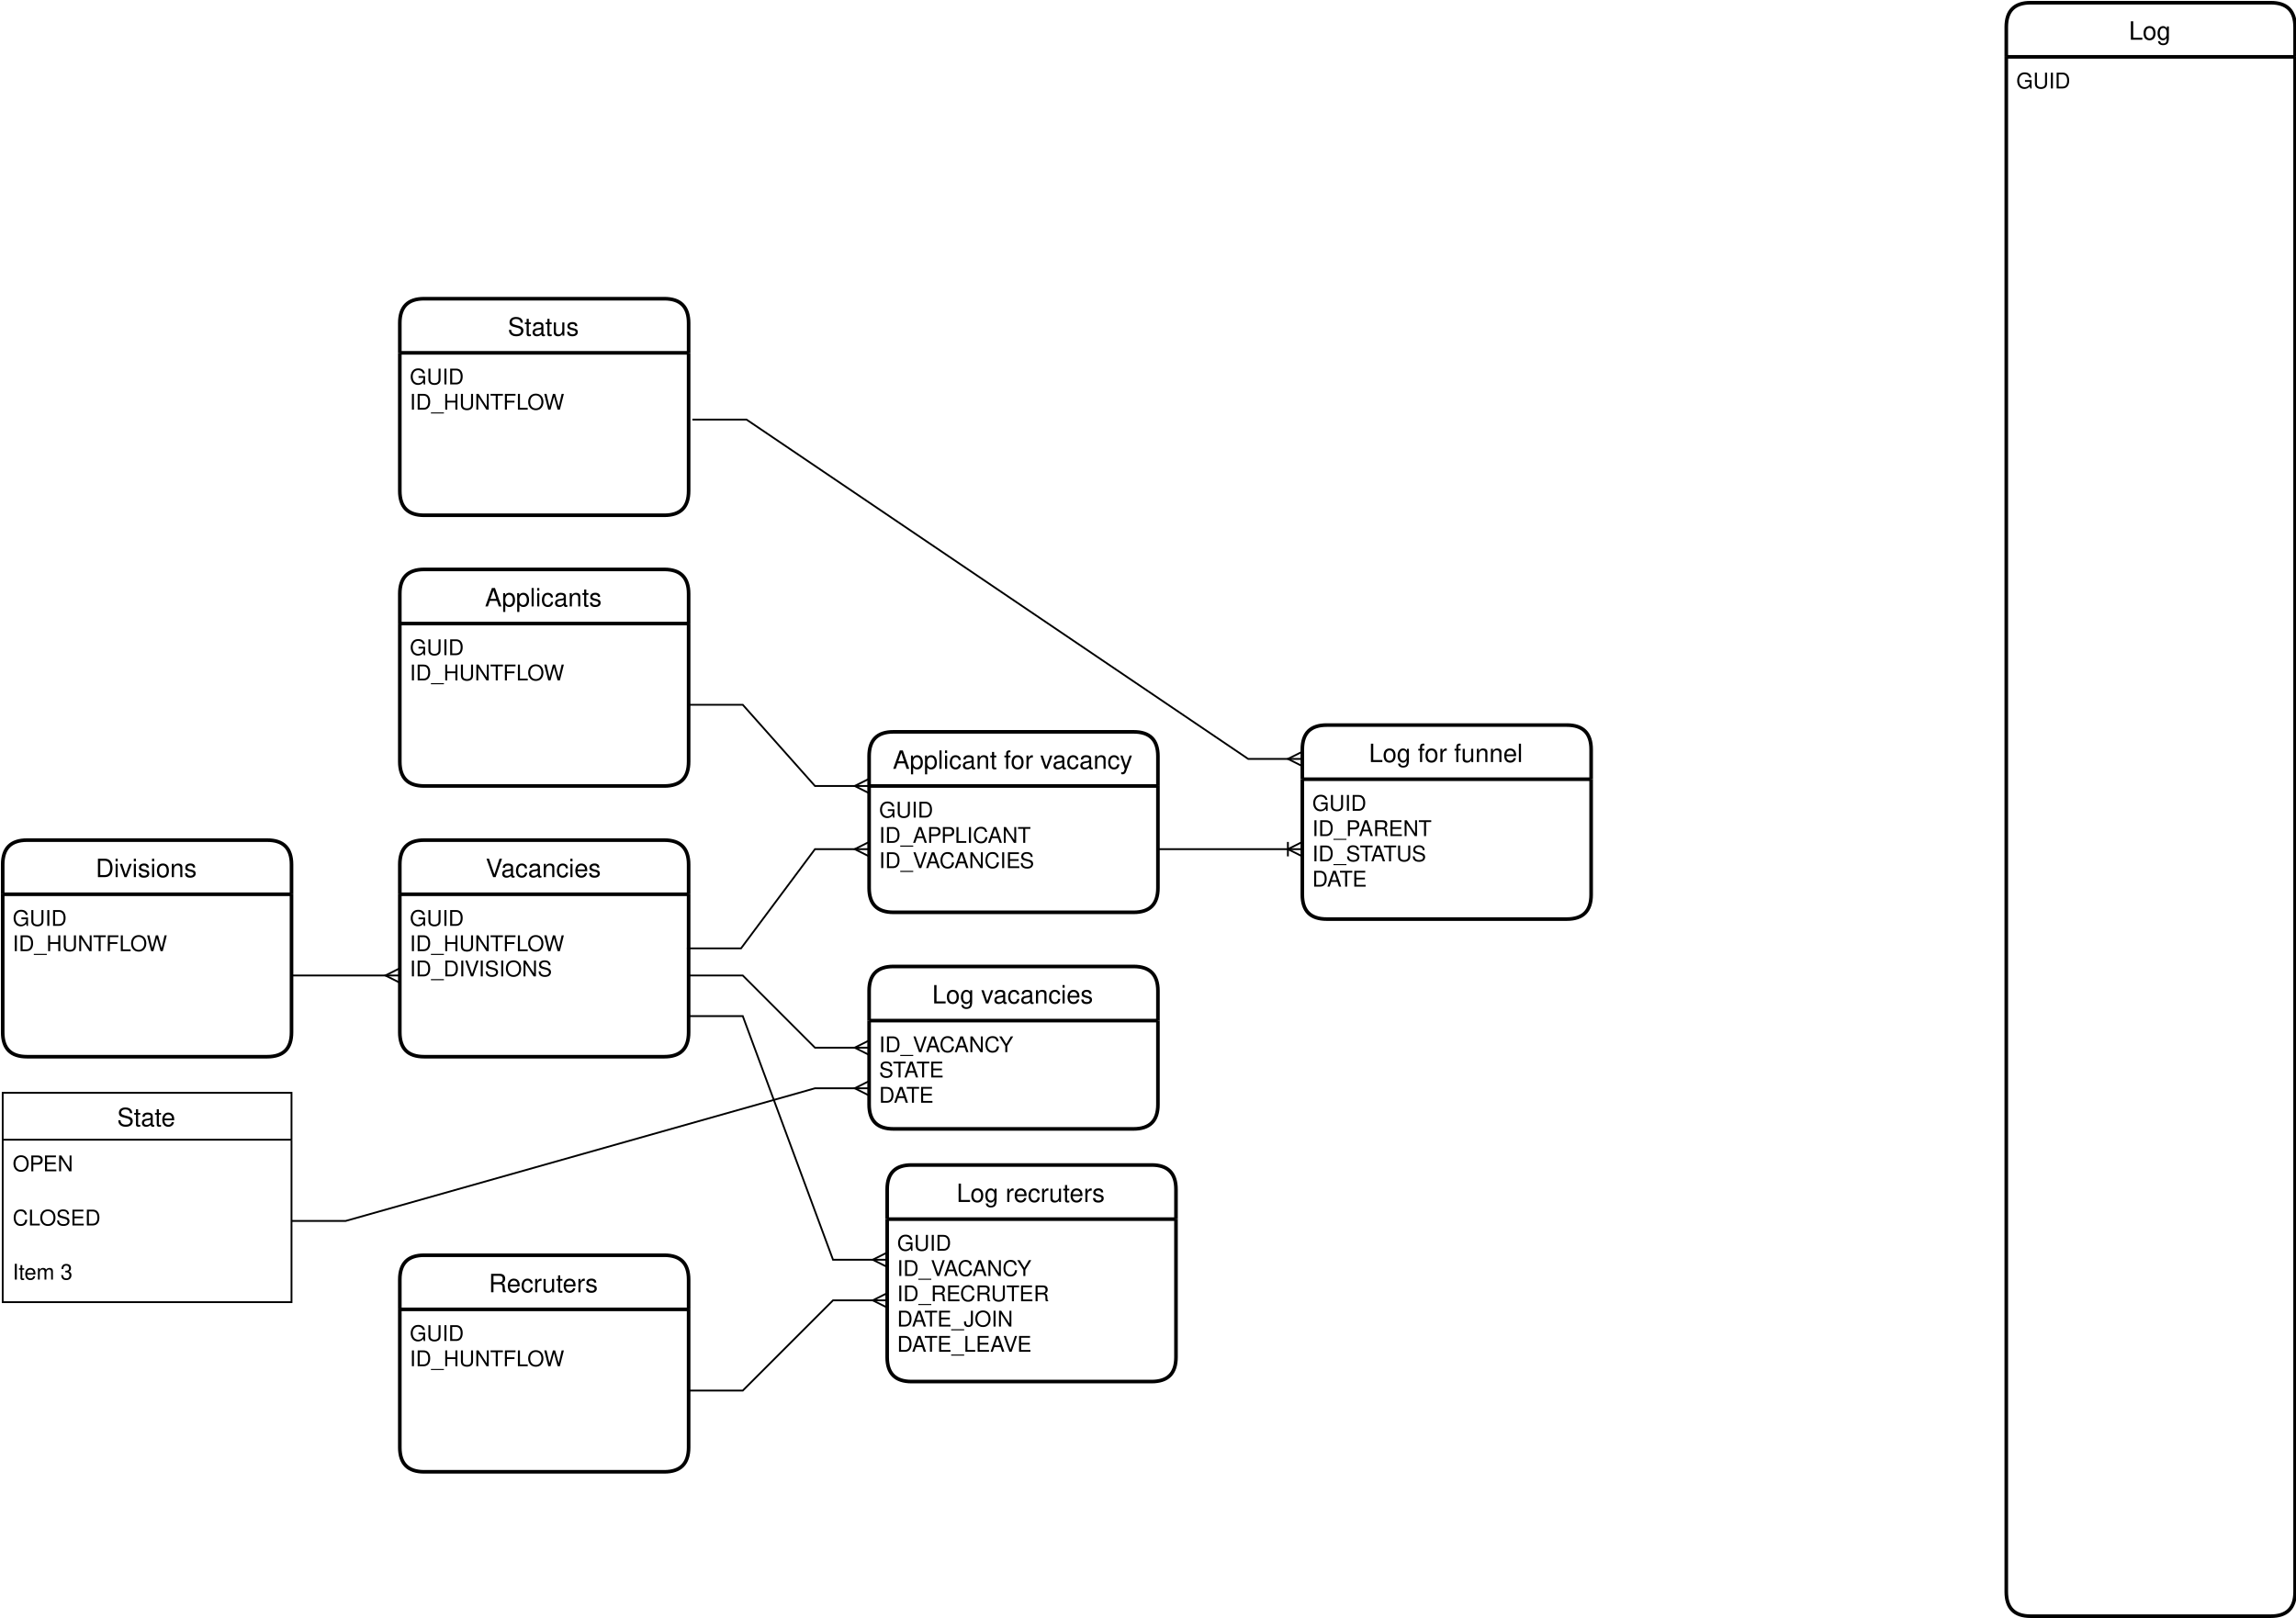
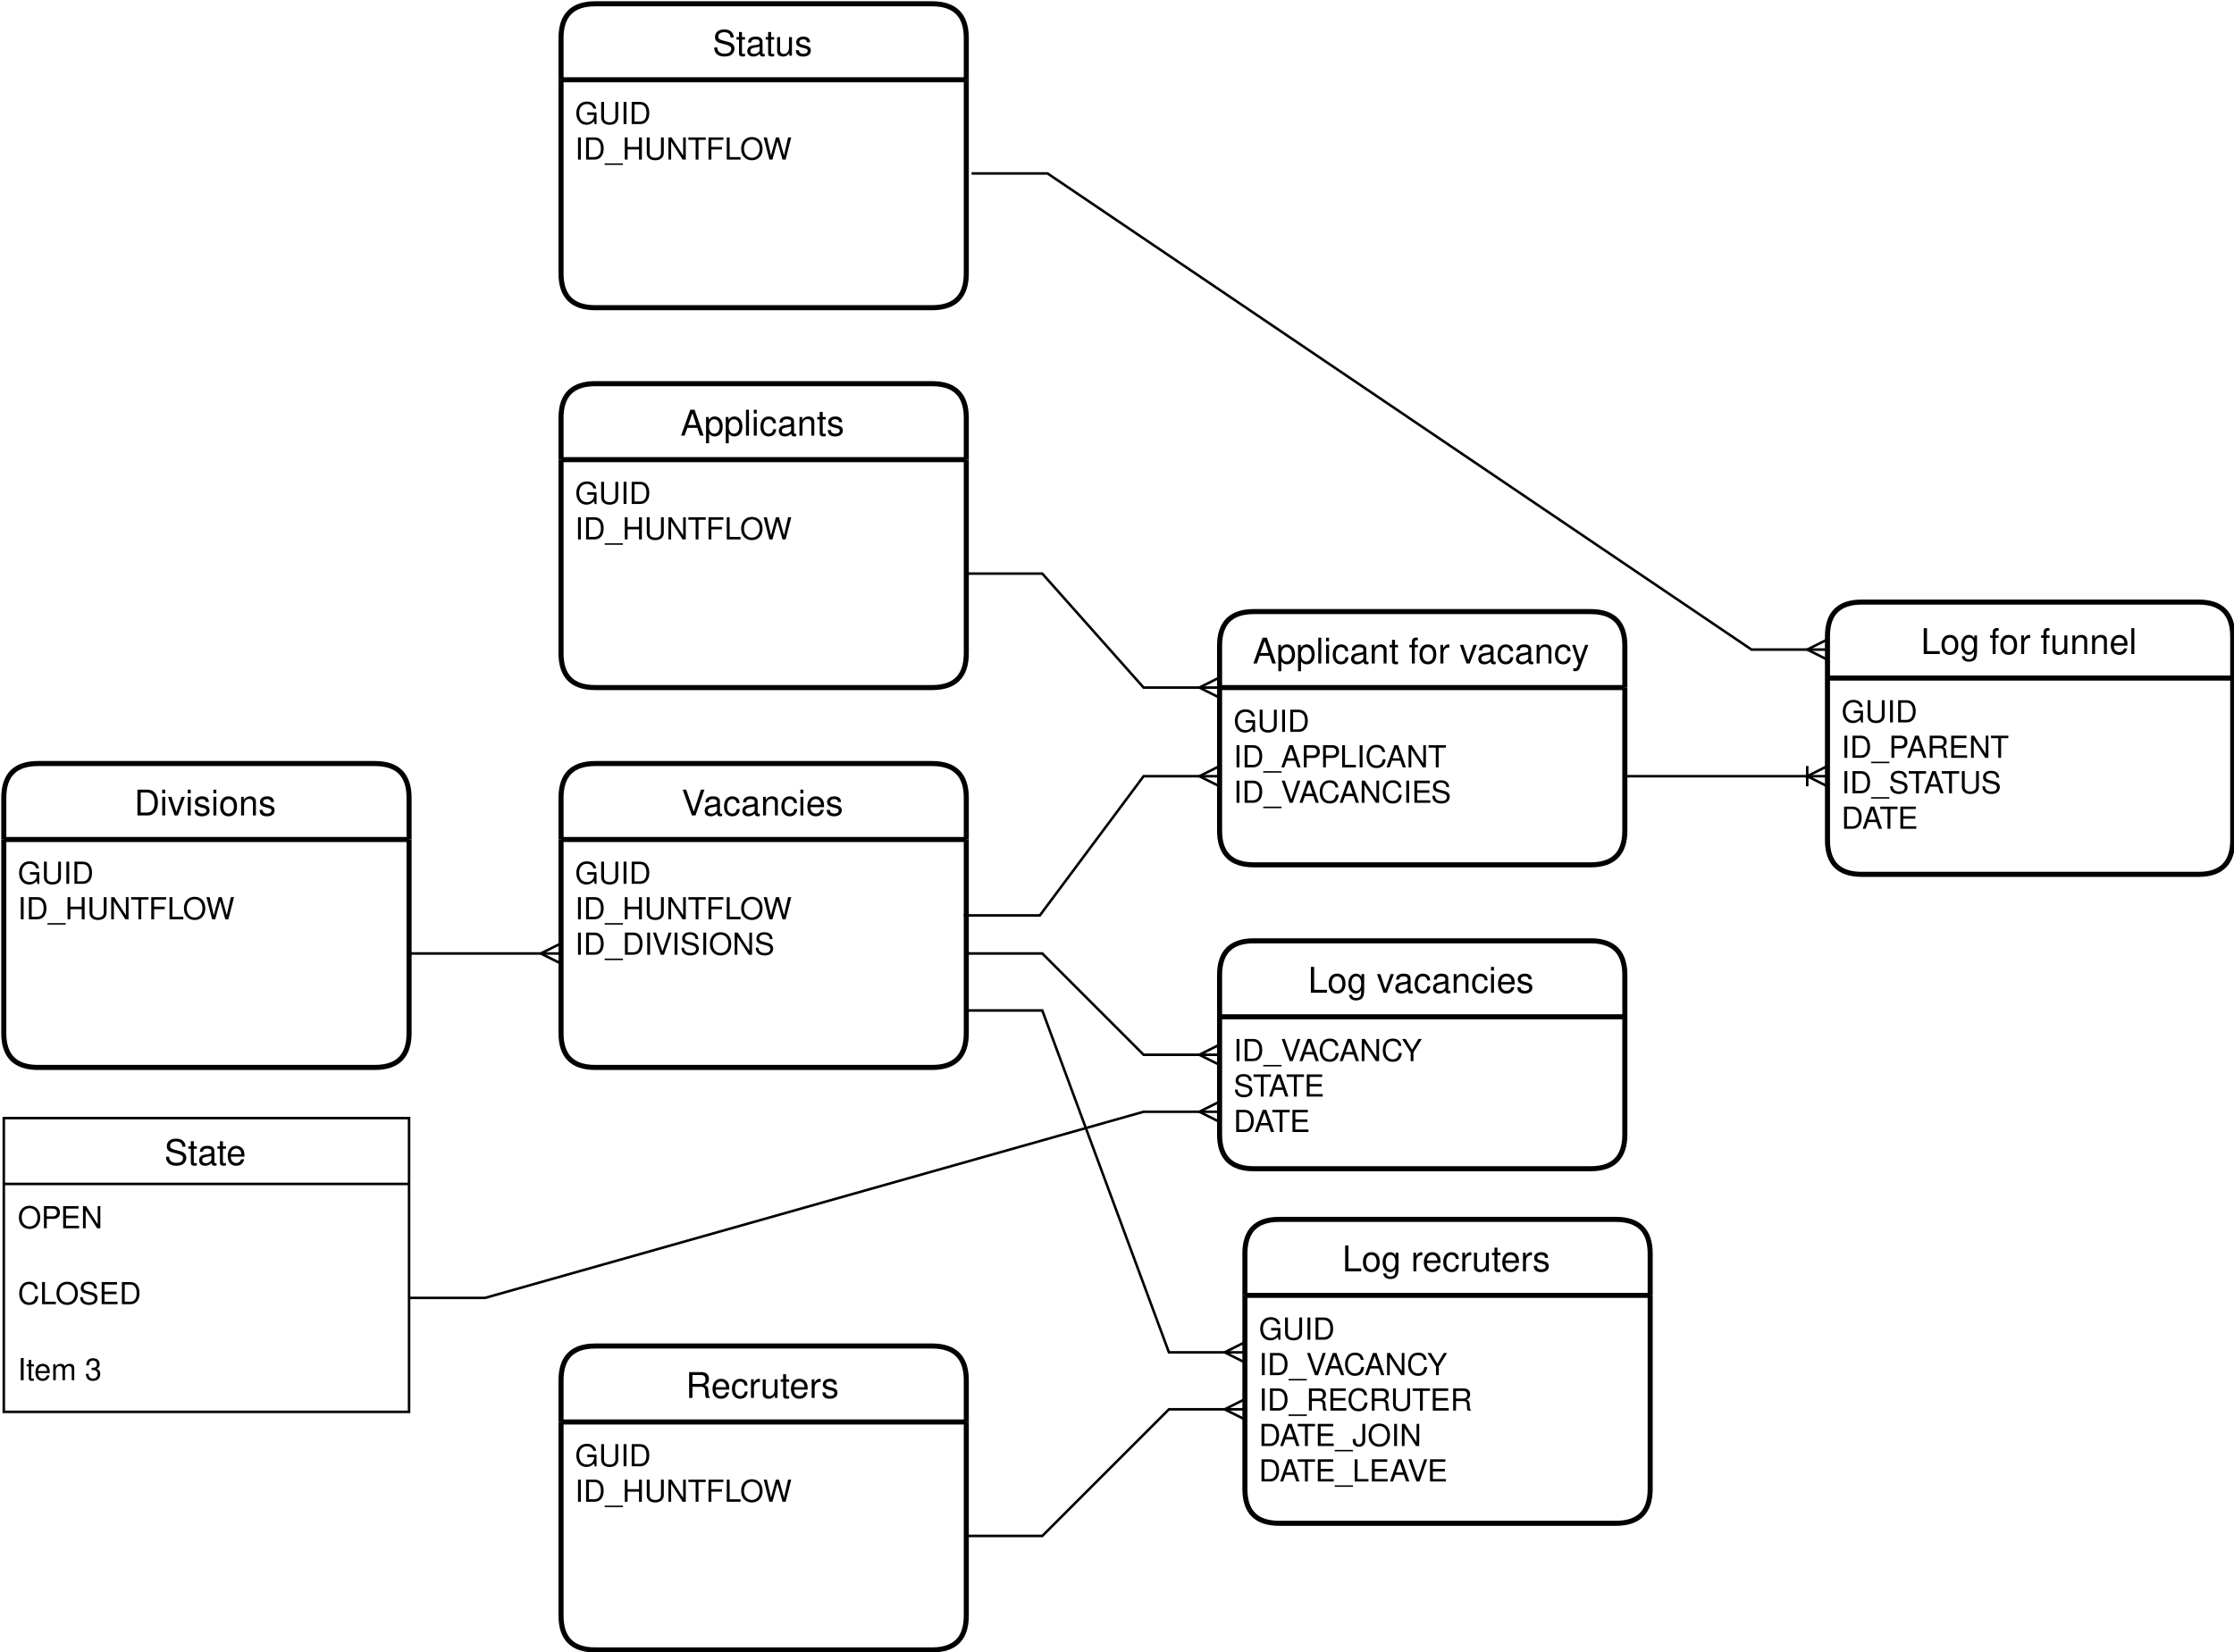
- <svg xmlns="http://www.w3.org/2000/svg" version="1.1" width="1272px" height="896px" viewBox="-0.5 -0.5 1272 896" content="&lt;mxfile host=&quot;app.diagrams.net&quot; modified=&quot;2022-01-03T16:06:28.562Z&quot; agent=&quot;5.0 (Windows NT 10.0; Win64; x64) AppleWebKit/537.36 (KHTML, like Gecko) Chrome/96.0.466.110 Safari/537.36&quot; etag=&quot;02q2nawYdUM18pkpJijd&quot; version=&quot;16.1.2&quot; type=&quot;github&quot;&gt;&lt;diagram id=&quot;R2lEEEUBdFMjLlhIrx00&quot; name=&quot;Page-1&quot;&gt;7Vxtc+IqFP41fqyTd/Wj1XTXe23rqO12P+1wE1Rmk+BFrLq/fsEQNaA21UTt6IwzygkQcp7nAc4hbclshPNvBIxHj9iHQcnQ/HnJbJYMw6jpBvvilkVs0TXHji1DgnxhWxt66A9MKgrrFPlwkqpIMQ4oGqeNHo4i6NGUDRCCZ+lqAxyk7zoGQ6gYeh4IVOsP5NNRbK3a2tr+HaLhKLmzrokrIUgqC8NkBHw8S5ngnD7giIohdiAJQQQjyq48AvIbkpLtjijlT1ovGQ/sM+C1y0OMhwEEYzQpezhkZm/CqjwMQIgC7ueNju5FR+x2plsyGwRjGv8K5w0YcLASGOIxPey4uvID4f1maEBCShpvs5oBQcsbTR3//3/NO9HLOwimwr/18ThAHuBOiL1EF4nrJzMUBuw5Sua9N0KB3wYLPOX3nlDg/U5K9yNM0B/mFxCwSzozsMuECiaZWqpGj7dkZm4leBr50BeNuGdFG91KymIs2rJTgn+vKGDw9nDC6ncSh2grUxtMaDKUBHN+1QeT0fJ+vAACNIzYb4+1ZviY98IzkFA43+lyfQUkUxzEIaRkwaqIBndWVRBLqM1KiDZbU1d3hG20SdukIhBcHK46X0PMfgiUP4G4oSD+7aXFvpySYercEa3mr+8vT/2H9vOPDatChsRfARzQFRwNHGDmu2aElywZoCCQTJMx8FA0bC9bNS0JaA4j9zgjYFAXN6B4nCAJ/lvBTzAFdKPMQEkwzgTcbjWoaArwzIzY1YqCzlSgewVMqR6CN63mr1W7cnatWodplVmbrddWr/X81LsK3ZqXrVtbgbELPTJl1L3pNn/dVrWz69b5lG6vQKD2ZQu0ouDVRO9ognB0E+jxAq1oF7ewVm8C3aKAyxWoocapTDR0epNn/uuncX55Gp8LUq9An7tAvBiBqrEpFyjcp09ZLQfrldFip17TetMl0yOYb1PhcjQ4CMB4gmIgecMQkCGK7jGlONwlSHlGKGL9rOhZBao7RcGtRqbPHfdJQZs99XESFJaueChuwsybg2A5QY6Q78Nom+YwEllc+559mG8aWtku2WxMDVbW12X24dUJbbDNHiUALUGBjAczyLmgTAJHaHh/mGo42VA1C9OwGqc22s89t3mD9QhY7bPDqkajLQpDZjFvwB4BbPXswKphaxsPbzviYxdcS0+vt7qWEelqzSoK6g8D1uvYBecTpladonBKRrDtPLXED7vJ8iI/tFnchHr0znh1bp+stZl3xlpRk7KpZirU0LXe6bRbjfpTP21+rTNbo+X2Urq+LonHCjpa4pXC8FVTE8tFV2h7MI0i/sbNTdrHSVsWtuaUk/DkY21XynZR6KtpDlXdnXrXlaXd69f7L5u6btb77nUI2shH0AWCqiYzYkmT2yltfku1tKmu2FmX6sKyzKaa71DFHK/JP9PGrtvovvTdrqTnX/88t55kW9utv16J0q1clF7c61NqvKzgAv0hTLTFnhbRRRcGgCIcuesritNHNEwUDiO/zt9yZUW3y0Dr40cQLVKa5g6Hc0Tfkibs909uZzNcXGrON6o1F6IQD5aPcL8I2QPhKfFghl0qm46GcC+mO3IgmyBq+zbYZOm+9/SQt0Er7tHhmaDNeUOaNhyJHfGjilZrgigdSYdcjtxP7AmlnyXRVs99BPfUAL5g7oX7aKeVazUrRT2TIb2PfLzQgQQxR/A1IbZFzClvm4UNGvPiuqtlqQAiW1l5vGN5OhmPTfkQxzqQyEwREpXlnoqmcu0yqLydfKejnvFVqGc4acJYh86hd7rUk3niWTRh+rmplyzeZU03U7OopeufnkXzpOSOWOt0VJOWWbN6INXk+N+wT0s0NYsXh4TvtxfuC8verhays0UIlprc2xoC8myOe43JHCuf15DkZSM/ANWQ/oL2JjyFeXE7Y+vca4Zpp6eBqnw2k31nLPVUkXsqetVQ37Q46/YktTWp7E8ufCXKmjv+nOB0lJVWrqp+MGXl/IbcU9GUPXlO7BOUPYyxJySs81UIK+/La/L5aPYQUP5rK7mnogl7WYm0L0bYatZNwZn56jgfsCwzX22pp8qp+Xoh2bIc+Vo5IWGTuP9jxp47y2bree0J5PcP89sTsOL6/43E1df/JcZ0/wI=&lt;/diagram&gt;&lt;/mxfile&gt;" resource="https://app.diagrams.net/#HRikanda%2Ffor_admitad%2Fmain%2Fer.drawio.svg">
+ <svg xmlns="http://www.w3.org/2000/svg" version="1.1" width="882px" height="652px" viewBox="-0.5 -0.5 882 652" content="&lt;mxfile host=&quot;app.diagrams.net&quot; modified=&quot;2022-01-03T16:07:35.887Z&quot; agent=&quot;5.0 (Windows NT 10.0; Win64; x64) AppleWebKit/537.36 (KHTML, like Gecko) Chrome/96.0.466.110 Safari/537.36&quot; etag=&quot;Tt2NrXZGyxeVOPA6HjJW&quot; version=&quot;16.1.2&quot; type=&quot;github&quot;&gt;&lt;diagram id=&quot;R2lEEEUBdFMjLlhIrx00&quot; name=&quot;Page-1&quot;&gt;7Vxdc9o4FP01PJbxN+SRgNOySxIGSNo+dbS2AE1tixUigf31e4VlwBJQAhjIwAwzoGvpWr7nHElXclKy6/H0K0Oj4SMNcVSyjHBashsly7LuTAu+hGWWWkzDc1PLgJFQ2paGLvkPZxWldUJCPM5V5JRGnIzyxoAmCQ54zoYYo+/5an0a5e86QgOsGboBinTrdxLyYWqtusbS/g2TwTC7s2nIKzHKKkvDeIhC+p4z4Sl/oAmXXWxjFqMEJxyuPCL2G7OS6w85F09aK1kP8OmL2uUBpYMIoxEZlwMagzkYQ5WHPopJJOK84uheOoLb2X7JrjNKeforntZxJMDKYEj79LDh6iIOTPjdoQGLOav/eL+zMGoGw4kX/vu3/UV6eUPRRMa3NhpFJEAiCGmU+CwL/fidxBE8R8m+D4YkCltoRifi3mOOgt9Z6X5IGfkP4oIiuGSCAS4zLplkG7kaXdESzMLK6CQJcSgbicjKNqaTlWVfjLlTRn8vKGCJ9ngM9dtZQIyFqYXGPOtKhrm4GqLxcH4/UUARGSTwO4DWgI99LyODGcfTjSE3F0CC4jCNMWczqCIbfHGqklhSbU5GtPcldU1P2oartM0qIsnFwcL5EmL4IVH+AOKWhvjXlyZ8eSXLNkUgmo1f316eeg+t5+8rVo0MWbwi3OcLOOo0ohC7RkLnLOmTKFJM4xEKSDJozVs1HAVoAaOIOBAwqskbcDrKkET/LOBnlCO+UgZQMox3Am6zGnQ0JXj2jtjdFQWdrUH3ikCpAcE3rR5fq27l7Fp19tMqWBvN12a3+fzUvQrd2petW1eDsYMDNgHq3nR7fN1WjbPr1vuQbq9AoO5lC7Si4dUgb2RMaHIT6OECrRgXN7FWbwJdo4DLFail56kgGj65yfP486d1fnlaH0tSr0Cfm0C8GIHquakQKN6mT1Ute+sVaLFRr3m9mYrpEU3XqXDeGxpFaDQmKZCiYYzYgCT3lHMabxKkOiIUMX9WzF0FanpFwa1nps9t/0lDG576MAlKS0c+lDBRiGY/mg+QQxKGOFmnOUrkLq57Dx+ITd0ouyUX+lSHsrksw0dUZ7wOiz3OEJmDgoEH71hwQRsEDtDw9jTV8nZD1S5Mw3qeWm89d/3GDdYDYHXPDquejTY5jsFi34A9ANjquYHNHK87vCmJkzU2vyh2iGe3dfLB0/DikDAT9s7TsFEYA/S0SF8n19rtVrNee+rlza81sNWbfjd3yHNd5z2pgg5eVVcKw1fPg1p0sNB2f5Ik4nj/Ju3DpK0K2/DK2Vroz9qulN2i0NdzKl3d7VrHV6Xd7dV6L6u6btR6/nUI2jqOoAsEVc+cUkmz25HQ8aZqU8mY3bNvadl6cqWLOZ2Tf+aNHb/eeen5HUXPv/56bj6ptpZfe70SpTtHUXpx72roZ0oaLjgc4Exb8LSEzzo4QpzQxF9e0YI+5HGmcJyENfFKHRT9DoDWo48omeU0LQKOp4T/yJrA75/CDiNcWmpMV6o1ZrKQdlb0cLsI4YHohAV4h1UqDEcDvBXTDQnXKojGtgU2m4fvLd/lddDKe7RF2rk6bijDhqewI31U2WpJEM2RsqPuqX7SSGh+5kRbPPcB3NOPtwrmXryNdkb57s7JUc8GpLeRTxTamBEIhJgTUlsCQfmxWlihsSguXc1LBRDZ2ZXHG6ank/HYVneMnT2JDIpQqKx6KprKd5dB5fXkOx31rM9CPcvLE8bZdwz9Yiqe7BOPohnTz029bPIuG6adG0Ud0/zwKHpMSm7ItU5HNWWatat7Uk3N/y33tETTd/HSlPDt9nZvYbu3i4nsbBmCo2/urU0BxW6Of42bOc5x3nlQp43jAain9Be0NhFbmBe3MnbOPWfYbn4YqKpnM7uvjBVPFdVT0bOGfqx71uVJbmlS2b658Jkoa294d/l0lFVmrqq5N2XV/Q3VU9GUPfme2Acoux9jT0hY77MQVl2X36nno7ungOqfdqieiibsZW2kfTLCVnddFJyZr573B5btzFdX8VQ5NV8vZLfsiHytnJCwWd7/Z8aee5fNNY+1JnDUo9KjrQmguPznBmn15b+ksP3/AQ==&lt;/diagram&gt;&lt;/mxfile&gt;" resource="https://app.diagrams.net/#HRikanda%2Ffor_admitad%2Fmain%2Fer.drawio.svg">
  <defs>
-     <clipPath id="mx-clip-5-636-152-30-0">
-       <rect x="5" y="636" width="152" height="30" />
+     <clipPath id="mx-clip-5-472-152-30-0">
+       <rect x="5" y="472" width="152" height="30" />
    </clipPath>
-     <clipPath id="mx-clip-5-666-152-30-0">
-       <rect x="5" y="666" width="152" height="30" />
+     <clipPath id="mx-clip-5-502-152-30-0">
+       <rect x="5" y="502" width="152" height="30" />
    </clipPath>
-     <clipPath id="mx-clip-5-696-152-30-0">
-       <rect x="5" y="696" width="152" height="30" />
+     <clipPath id="mx-clip-5-532-152-30-0">
+       <rect x="5" y="532" width="152" height="30" />
    </clipPath>
  </defs>
  <g>
-     <path d="M 381 345 L 381 328.5 Q 381 315 367.5 315 L 234.5 315 Q 221 315 221 328.5 L 221 345" fill="rgb(255, 255, 255)" stroke="rgb(0, 0, 0)" stroke-width="2" stroke-miterlimit="10" pointer-events="all" />
-     <path d="M 221 345 L 221 421.5 Q 221 435 234.5 435 L 367.5 435 Q 381 435 381 421.5 L 381 345" fill="none" stroke="rgb(0, 0, 0)" stroke-width="2" stroke-miterlimit="10" pointer-events="none" />
-     <path d="M 221 345 L 381 345" fill="none" stroke="rgb(0, 0, 0)" stroke-width="2" stroke-miterlimit="10" pointer-events="none" />
+     <path d="M 381 181 L 381 164.5 Q 381 151 367.5 151 L 234.5 151 Q 221 151 221 164.5 L 221 181" fill="rgb(255, 255, 255)" stroke="rgb(0, 0, 0)" stroke-width="2" stroke-miterlimit="10" pointer-events="all" />
+     <path d="M 221 181 L 221 257.5 Q 221 271 234.5 271 L 367.5 271 Q 381 271 381 257.5 L 381 181" fill="none" stroke="rgb(0, 0, 0)" stroke-width="2" stroke-miterlimit="10" pointer-events="none" />
+     <path d="M 221 181 L 381 181" fill="none" stroke="rgb(0, 0, 0)" stroke-width="2" stroke-miterlimit="10" pointer-events="none" />
    <g fill="rgb(0, 0, 0)" font-family="Helvetica" pointer-events="none" text-anchor="middle" font-size="14px">
-       <text x="300.5" y="335.5">Applicants</text>
+       <text x="300.5" y="171.5">Applicants</text>
    </g>
    <g fill="rgb(0, 0, 0)" font-family="Helvetica" pointer-events="none" font-size="12px">
-       <text x="226.5" y="362.5">GUID</text>
-       <text x="226.5" y="376.5">ID_HUNTFLOW</text>
+       <text x="226.5" y="198.5">GUID</text>
+       <text x="226.5" y="212.5">ID_HUNTFLOW</text>
    </g>
-     <path d="M 381 495 L 381 478.5 Q 381 465 367.5 465 L 234.5 465 Q 221 465 221 478.5 L 221 495" fill="rgb(255, 255, 255)" stroke="rgb(0, 0, 0)" stroke-width="2" stroke-miterlimit="10" pointer-events="none" />
-     <path d="M 221 495 L 221 571.5 Q 221 585 234.5 585 L 367.5 585 Q 381 585 381 571.5 L 381 495" fill="none" stroke="rgb(0, 0, 0)" stroke-width="2" stroke-miterlimit="10" pointer-events="none" />
-     <path d="M 221 495 L 381 495" fill="none" stroke="rgb(0, 0, 0)" stroke-width="2" stroke-miterlimit="10" pointer-events="none" />
+     <path d="M 381 331 L 381 314.5 Q 381 301 367.5 301 L 234.5 301 Q 221 301 221 314.5 L 221 331" fill="rgb(255, 255, 255)" stroke="rgb(0, 0, 0)" stroke-width="2" stroke-miterlimit="10" pointer-events="none" />
+     <path d="M 221 331 L 221 407.5 Q 221 421 234.5 421 L 367.5 421 Q 381 421 381 407.5 L 381 331" fill="none" stroke="rgb(0, 0, 0)" stroke-width="2" stroke-miterlimit="10" pointer-events="none" />
+     <path d="M 221 331 L 381 331" fill="none" stroke="rgb(0, 0, 0)" stroke-width="2" stroke-miterlimit="10" pointer-events="none" />
    <g fill="rgb(0, 0, 0)" font-family="Helvetica" pointer-events="none" text-anchor="middle" font-size="14px">
-       <text x="300.5" y="485.5">Vacancies</text>
+       <text x="300.5" y="321.5">Vacancies</text>
    </g>
    <g fill="rgb(0, 0, 0)" font-family="Helvetica" pointer-events="none" font-size="12px">
-       <text x="226.5" y="512.5">GUID</text>
-       <text x="226.5" y="526.5">ID_HUNTFLOW</text>
-       <text x="226.5" y="540.5">ID_DIVISIONS</text>
+       <text x="226.5" y="348.5">GUID</text>
+       <text x="226.5" y="362.5">ID_HUNTFLOW</text>
+       <text x="226.5" y="376.5">ID_DIVISIONS</text>
    </g>
-     <path d="M 381 725 L 381 708.5 Q 381 695 367.5 695 L 234.5 695 Q 221 695 221 708.5 L 221 725" fill="rgb(255, 255, 255)" stroke="rgb(0, 0, 0)" stroke-width="2" stroke-miterlimit="10" pointer-events="none" />
-     <path d="M 221 725 L 221 801.5 Q 221 815 234.5 815 L 367.5 815 Q 381 815 381 801.5 L 381 725" fill="none" stroke="rgb(0, 0, 0)" stroke-width="2" stroke-miterlimit="10" pointer-events="none" />
-     <path d="M 221 725 L 381 725" fill="none" stroke="rgb(0, 0, 0)" stroke-width="2" stroke-miterlimit="10" pointer-events="none" />
+     <path d="M 381 561 L 381 544.5 Q 381 531 367.5 531 L 234.5 531 Q 221 531 221 544.5 L 221 561" fill="rgb(255, 255, 255)" stroke="rgb(0, 0, 0)" stroke-width="2" stroke-miterlimit="10" pointer-events="none" />
+     <path d="M 221 561 L 221 637.5 Q 221 651 234.5 651 L 367.5 651 Q 381 651 381 637.5 L 381 561" fill="none" stroke="rgb(0, 0, 0)" stroke-width="2" stroke-miterlimit="10" pointer-events="none" />
+     <path d="M 221 561 L 381 561" fill="none" stroke="rgb(0, 0, 0)" stroke-width="2" stroke-miterlimit="10" pointer-events="none" />
    <g fill="rgb(0, 0, 0)" font-family="Helvetica" pointer-events="none" text-anchor="middle" font-size="14px">
-       <text x="300.5" y="715.5">Recruters</text>
+       <text x="300.5" y="551.5">Recruters</text>
    </g>
    <g fill="rgb(0, 0, 0)" font-family="Helvetica" pointer-events="none" font-size="12px">
-       <text x="226.5" y="742.5">GUID</text>
-       <text x="226.5" y="756.5">ID_HUNTFLOW</text>
+       <text x="226.5" y="578.5">GUID</text>
+       <text x="226.5" y="592.5">ID_HUNTFLOW</text>
    </g>
-     <path d="M 161 495 L 161 478.5 Q 161 465 147.5 465 L 14.5 465 Q 1 465 1 478.5 L 1 495" fill="rgb(255, 255, 255)" stroke="rgb(0, 0, 0)" stroke-width="2" stroke-miterlimit="10" pointer-events="none" />
-     <path d="M 1 495 L 1 571.5 Q 1 585 14.5 585 L 147.5 585 Q 161 585 161 571.5 L 161 495" fill="none" stroke="rgb(0, 0, 0)" stroke-width="2" stroke-miterlimit="10" pointer-events="none" />
-     <path d="M 1 495 L 161 495" fill="none" stroke="rgb(0, 0, 0)" stroke-width="2" stroke-miterlimit="10" pointer-events="none" />
+     <path d="M 161 331 L 161 314.5 Q 161 301 147.5 301 L 14.5 301 Q 1 301 1 314.5 L 1 331" fill="rgb(255, 255, 255)" stroke="rgb(0, 0, 0)" stroke-width="2" stroke-miterlimit="10" pointer-events="none" />
+     <path d="M 1 331 L 1 407.5 Q 1 421 14.5 421 L 147.5 421 Q 161 421 161 407.5 L 161 331" fill="none" stroke="rgb(0, 0, 0)" stroke-width="2" stroke-miterlimit="10" pointer-events="none" />
+     <path d="M 1 331 L 161 331" fill="none" stroke="rgb(0, 0, 0)" stroke-width="2" stroke-miterlimit="10" pointer-events="none" />
    <g fill="rgb(0, 0, 0)" font-family="Helvetica" pointer-events="none" text-anchor="middle" font-size="14px">
-       <text x="80.5" y="485.5">Divisions</text>
+       <text x="80.5" y="321.5">Divisions</text>
    </g>
    <g fill="rgb(0, 0, 0)" font-family="Helvetica" pointer-events="none" font-size="12px">
-       <text x="6.5" y="512.5">GUID</text>
-       <text x="6.5" y="526.5">ID_HUNTFLOW</text>
+       <text x="6.5" y="348.5">GUID</text>
+       <text x="6.5" y="362.5">ID_HUNTFLOW</text>
    </g>
-     <path d="M 381 195 L 381 178.5 Q 381 165 367.5 165 L 234.5 165 Q 221 165 221 178.5 L 221 195" fill="rgb(255, 255, 255)" stroke="rgb(0, 0, 0)" stroke-width="2" stroke-miterlimit="10" pointer-events="none" />
-     <path d="M 221 195 L 221 271.5 Q 221 285 234.5 285 L 367.5 285 Q 381 285 381 271.5 L 381 195" fill="none" stroke="rgb(0, 0, 0)" stroke-width="2" stroke-miterlimit="10" pointer-events="none" />
-     <path d="M 221 195 L 381 195" fill="none" stroke="rgb(0, 0, 0)" stroke-width="2" stroke-miterlimit="10" pointer-events="none" />
+     <path d="M 381 31 L 381 14.5 Q 381 1 367.5 1 L 234.5 1 Q 221 1 221 14.5 L 221 31" fill="rgb(255, 255, 255)" stroke="rgb(0, 0, 0)" stroke-width="2" stroke-miterlimit="10" pointer-events="none" />
+     <path d="M 221 31 L 221 107.5 Q 221 121 234.5 121 L 367.5 121 Q 381 121 381 107.5 L 381 31" fill="none" stroke="rgb(0, 0, 0)" stroke-width="2" stroke-miterlimit="10" pointer-events="none" />
+     <path d="M 221 31 L 381 31" fill="none" stroke="rgb(0, 0, 0)" stroke-width="2" stroke-miterlimit="10" pointer-events="none" />
    <g fill="rgb(0, 0, 0)" font-family="Helvetica" pointer-events="none" text-anchor="middle" font-size="14px">
-       <text x="300.5" y="185.5">Status</text>
+       <text x="300.5" y="21.5">Status</text>
    </g>
    <g fill="rgb(0, 0, 0)" font-family="Helvetica" pointer-events="none" font-size="12px">
-       <text x="226.5" y="212.5">GUID</text>
-       <text x="226.5" y="226.5">ID_HUNTFLOW</text>
+       <text x="226.5" y="48.5">GUID</text>
+       <text x="226.5" y="62.5">ID_HUNTFLOW</text>
    </g>
-     <path d="M 1 631 L 1 605 L 161 605 L 161 631" fill="rgb(255, 255, 255)" stroke="rgb(0, 0, 0)" stroke-miterlimit="10" pointer-events="none" />
-     <path d="M 1 631 L 1 721 L 161 721 L 161 631" fill="none" stroke="rgb(0, 0, 0)" stroke-miterlimit="10" pointer-events="none" />
-     <path d="M 1 631 L 161 631" fill="none" stroke="rgb(0, 0, 0)" stroke-miterlimit="10" pointer-events="none" />
+     <path d="M 1 467 L 1 441 L 161 441 L 161 467" fill="rgb(255, 255, 255)" stroke="rgb(0, 0, 0)" stroke-miterlimit="10" pointer-events="none" />
+     <path d="M 1 467 L 1 557 L 161 557 L 161 467" fill="none" stroke="rgb(0, 0, 0)" stroke-miterlimit="10" pointer-events="none" />
+     <path d="M 1 467 L 161 467" fill="none" stroke="rgb(0, 0, 0)" stroke-miterlimit="10" pointer-events="none" />
    <g fill="rgb(0, 0, 0)" font-family="Helvetica" pointer-events="none" text-anchor="middle" font-size="14px">
-       <text x="80.5" y="623.5">State</text>
+       <text x="80.5" y="459.5">State</text>
    </g>
-     <g fill="rgb(0, 0, 0)" font-family="Helvetica" pointer-events="none" clip-path="url(#mx-clip-5-636-152-30-0)" font-size="12px">
-       <text x="6.5" y="648.5">OPEN</text>
+     <g fill="rgb(0, 0, 0)" font-family="Helvetica" pointer-events="none" clip-path="url(#mx-clip-5-472-152-30-0)" font-size="12px">
+       <text x="6.5" y="484.5">OPEN</text>
    </g>
-     <g fill="rgb(0, 0, 0)" font-family="Helvetica" pointer-events="none" clip-path="url(#mx-clip-5-666-152-30-0)" font-size="12px">
-       <text x="6.5" y="678.5">CLOSED</text>
+     <g fill="rgb(0, 0, 0)" font-family="Helvetica" pointer-events="none" clip-path="url(#mx-clip-5-502-152-30-0)" font-size="12px">
+       <text x="6.5" y="514.5">CLOSED</text>
    </g>
-     <g fill="rgb(0, 0, 0)" font-family="Helvetica" pointer-events="none" clip-path="url(#mx-clip-5-696-152-30-0)" font-size="12px">
-       <text x="6.5" y="708.5">Item 3</text>
+     <g fill="rgb(0, 0, 0)" font-family="Helvetica" pointer-events="none" clip-path="url(#mx-clip-5-532-152-30-0)" font-size="12px">
+       <text x="6.5" y="544.5">Item 3</text>
    </g>
-     <path d="M 1271 31 L 1271 14.5 Q 1271 1 1257.5 1 L 1124.5 1 Q 1111 1 1111 14.5 L 1111 31" fill="rgb(255, 255, 255)" stroke="rgb(0, 0, 0)" stroke-width="2" stroke-miterlimit="10" pointer-events="none" />
-     <path d="M 1111 31 L 1111 881.5 Q 1111 895 1124.5 895 L 1257.5 895 Q 1271 895 1271 881.5 L 1271 31" fill="none" stroke="rgb(0, 0, 0)" stroke-width="2" stroke-miterlimit="10" pointer-events="none" />
-     <path d="M 1111 31 L 1271 31" fill="none" stroke="rgb(0, 0, 0)" stroke-width="2" stroke-miterlimit="10" pointer-events="none" />
+     <path d="M 641 271 L 641 254.5 Q 641 241 627.5 241 L 494.5 241 Q 481 241 481 254.5 L 481 271" fill="rgb(255, 255, 255)" stroke="rgb(0, 0, 0)" stroke-width="2" stroke-miterlimit="10" pointer-events="none" />
+     <path d="M 481 271 L 481 327.5 Q 481 341 494.5 341 L 627.5 341 Q 641 341 641 327.5 L 641 271" fill="none" stroke="rgb(0, 0, 0)" stroke-width="2" stroke-miterlimit="10" pointer-events="none" />
+     <path d="M 481 271 L 641 271" fill="none" stroke="rgb(0, 0, 0)" stroke-width="2" stroke-miterlimit="10" pointer-events="none" />
    <g fill="rgb(0, 0, 0)" font-family="Helvetica" pointer-events="none" text-anchor="middle" font-size="14px">
-       <text x="1190.5" y="21.5">Log</text>
+       <text x="560.5" y="261.5">Applicant for vacancy</text>
    </g>
    <g fill="rgb(0, 0, 0)" font-family="Helvetica" pointer-events="none" font-size="12px">
-       <text x="1116.5" y="48.5">GUID</text>
+       <text x="486.5" y="288.5">GUID</text>
+       <text x="486.5" y="302.5">ID_APPLICANT</text>
+       <text x="486.5" y="316.5">ID_VACANCIES</text>
    </g>
-     <path d="M 641 435 L 641 418.5 Q 641 405 627.5 405 L 494.5 405 Q 481 405 481 418.5 L 481 435" fill="rgb(255, 255, 255)" stroke="rgb(0, 0, 0)" stroke-width="2" stroke-miterlimit="10" pointer-events="none" />
-     <path d="M 481 435 L 481 491.5 Q 481 505 494.5 505 L 627.5 505 Q 641 505 641 491.5 L 641 435" fill="none" stroke="rgb(0, 0, 0)" stroke-width="2" stroke-miterlimit="10" pointer-events="none" />
-     <path d="M 481 435 L 641 435" fill="none" stroke="rgb(0, 0, 0)" stroke-width="2" stroke-miterlimit="10" pointer-events="none" />
+     <path d="M 881 267.25 L 881 250.75 Q 881 237.25 867.5 237.25 L 734.5 237.25 Q 721 237.25 721 250.75 L 721 267.25" fill="rgb(255, 255, 255)" stroke="rgb(0, 0, 0)" stroke-width="2" stroke-miterlimit="10" pointer-events="none" />
+     <path d="M 721 267.25 L 721 331.25 Q 721 344.75 734.5 344.75 L 867.5 344.75 Q 881 344.75 881 331.25 L 881 267.25" fill="none" stroke="rgb(0, 0, 0)" stroke-width="2" stroke-miterlimit="10" pointer-events="none" />
+     <path d="M 721 267.25 L 881 267.25" fill="none" stroke="rgb(0, 0, 0)" stroke-width="2" stroke-miterlimit="10" pointer-events="none" />
    <g fill="rgb(0, 0, 0)" font-family="Helvetica" pointer-events="none" text-anchor="middle" font-size="14px">
-       <text x="560.5" y="425.5">Applicant for vacancy</text>
+       <text x="800.5" y="257.75">Log for funnel</text>
    </g>
    <g fill="rgb(0, 0, 0)" font-family="Helvetica" pointer-events="none" font-size="12px">
-       <text x="486.5" y="452.5">GUID</text>
-       <text x="486.5" y="466.5">ID_APPLICANT</text>
-       <text x="486.5" y="480.5">ID_VACANCIES</text>
+       <text x="726.5" y="284.75">GUID</text>
+       <text x="726.5" y="298.75">ID_PARENT</text>
+       <text x="726.5" y="312.75">ID_STATUS</text>
+       <text x="726.5" y="326.75">DATE</text>
    </g>
-     <path d="M 881 431.25 L 881 414.75 Q 881 401.25 867.5 401.25 L 734.5 401.25 Q 721 401.25 721 414.75 L 721 431.25" fill="rgb(255, 255, 255)" stroke="rgb(0, 0, 0)" stroke-width="2" stroke-miterlimit="10" pointer-events="none" />
-     <path d="M 721 431.25 L 721 495.25 Q 721 508.75 734.5 508.75 L 867.5 508.75 Q 881 508.75 881 495.25 L 881 431.25" fill="none" stroke="rgb(0, 0, 0)" stroke-width="2" stroke-miterlimit="10" pointer-events="none" />
-     <path d="M 721 431.25 L 881 431.25" fill="none" stroke="rgb(0, 0, 0)" stroke-width="2" stroke-miterlimit="10" pointer-events="none" />
+     <path d="M 651 511 L 651 494.5 Q 651 481 637.5 481 L 504.5 481 Q 491 481 491 494.5 L 491 511" fill="rgb(255, 255, 255)" stroke="rgb(0, 0, 0)" stroke-width="2" stroke-miterlimit="10" pointer-events="none" />
+     <path d="M 491 511 L 491 587.5 Q 491 601 504.5 601 L 637.5 601 Q 651 601 651 587.5 L 651 511" fill="none" stroke="rgb(0, 0, 0)" stroke-width="2" stroke-miterlimit="10" pointer-events="none" />
+     <path d="M 491 511 L 651 511" fill="none" stroke="rgb(0, 0, 0)" stroke-width="2" stroke-miterlimit="10" pointer-events="none" />
    <g fill="rgb(0, 0, 0)" font-family="Helvetica" pointer-events="none" text-anchor="middle" font-size="14px">
-       <text x="800.5" y="421.75">Log for funnel</text>
+       <text x="570.5" y="501.5">Log recruters</text>
    </g>
    <g fill="rgb(0, 0, 0)" font-family="Helvetica" pointer-events="none" font-size="12px">
-       <text x="726.5" y="448.75">GUID</text>
-       <text x="726.5" y="462.75">ID_PARENT</text>
-       <text x="726.5" y="476.75">ID_STATUS</text>
-       <text x="726.5" y="490.75">DATE</text>
+       <text x="496.5" y="528.5">GUID</text>
+       <text x="496.5" y="542.5">ID_VACANCY</text>
+       <text x="496.5" y="556.5">ID_RECRUTER</text>
+       <text x="496.5" y="570.5">DATE_JOIN</text>
+       <text x="496.5" y="584.5">DATE_LEAVE</text>
    </g>
-     <path d="M 651 675 L 651 658.5 Q 651 645 637.5 645 L 504.5 645 Q 491 645 491 658.5 L 491 675" fill="rgb(255, 255, 255)" stroke="rgb(0, 0, 0)" stroke-width="2" stroke-miterlimit="10" pointer-events="none" />
-     <path d="M 491 675 L 491 751.5 Q 491 765 504.5 765 L 637.5 765 Q 651 765 651 751.5 L 651 675" fill="none" stroke="rgb(0, 0, 0)" stroke-width="2" stroke-miterlimit="10" pointer-events="none" />
-     <path d="M 491 675 L 651 675" fill="none" stroke="rgb(0, 0, 0)" stroke-width="2" stroke-miterlimit="10" pointer-events="none" />
+     <path d="M 641 306 L 671 306 L 691 306 L 721 306" fill="none" stroke="rgb(0, 0, 0)" stroke-miterlimit="10" pointer-events="none" />
+     <path d="M 713 310 L 713 302 M 721 302 L 713 306 L 721 310" fill="none" stroke="rgb(0, 0, 0)" stroke-miterlimit="10" pointer-events="none" />
+     <path d="M 380.04 360.97 L 410.04 360.97 L 451 306 L 481 306" fill="none" stroke="rgb(0, 0, 0)" stroke-miterlimit="10" pointer-events="none" />
+     <path d="M 481 302 L 473 306 L 481 310" fill="none" stroke="rgb(0, 0, 0)" stroke-miterlimit="10" pointer-events="none" />
+     <path d="M 381 226 L 411 226 L 451 271 L 481 271" fill="none" stroke="rgb(0, 0, 0)" stroke-miterlimit="10" pointer-events="none" />
+     <path d="M 481 267 L 473 271 L 481 275" fill="none" stroke="rgb(0, 0, 0)" stroke-miterlimit="10" pointer-events="none" />
+     <path d="M 383.08 67.99 L 413.08 67.99 L 691 256 L 721 256" fill="none" stroke="rgb(0, 0, 0)" stroke-miterlimit="10" pointer-events="none" />
+     <path d="M 721 252 L 713 256 L 721 260" fill="none" stroke="rgb(0, 0, 0)" stroke-miterlimit="10" pointer-events="none" />
+     <path d="M 641 401 L 641 384.5 Q 641 371 627.5 371 L 494.5 371 Q 481 371 481 384.5 L 481 401" fill="rgb(255, 255, 255)" stroke="rgb(0, 0, 0)" stroke-width="2" stroke-miterlimit="10" pointer-events="none" />
+     <path d="M 481 401 L 481 447.5 Q 481 461 494.5 461 L 627.5 461 Q 641 461 641 447.5 L 641 401" fill="none" stroke="rgb(0, 0, 0)" stroke-width="2" stroke-miterlimit="10" pointer-events="none" />
+     <path d="M 481 401 L 641 401" fill="none" stroke="rgb(0, 0, 0)" stroke-width="2" stroke-miterlimit="10" pointer-events="none" />
    <g fill="rgb(0, 0, 0)" font-family="Helvetica" pointer-events="none" text-anchor="middle" font-size="14px">
-       <text x="570.5" y="665.5">Log recruters</text>
+       <text x="560.5" y="391.5">Log vacancies</text>
    </g>
    <g fill="rgb(0, 0, 0)" font-family="Helvetica" pointer-events="none" font-size="12px">
-       <text x="496.5" y="692.5">GUID</text>
-       <text x="496.5" y="706.5">ID_VACANCY</text>
-       <text x="496.5" y="720.5">ID_RECRUTER</text>
-       <text x="496.5" y="734.5">DATE_JOIN</text>
-       <text x="496.5" y="748.5">DATE_LEAVE</text>
+       <text x="486.5" y="418.5">ID_VACANCY</text>
+       <text x="486.5" y="432.5">STATE</text>
+       <text x="486.5" y="446.5">DATE</text>
    </g>
-     <path d="M 641 470 L 671 470 L 691 470 L 721 470" fill="none" stroke="rgb(0, 0, 0)" stroke-miterlimit="10" pointer-events="none" />
-     <path d="M 713 474 L 713 466 M 721 466 L 713 470 L 721 474" fill="none" stroke="rgb(0, 0, 0)" stroke-miterlimit="10" pointer-events="none" />
-     <path d="M 380.04 524.97 L 410.04 524.97 L 451 470 L 481 470" fill="none" stroke="rgb(0, 0, 0)" stroke-miterlimit="10" pointer-events="none" />
-     <path d="M 481 466 L 473 470 L 481 474" fill="none" stroke="rgb(0, 0, 0)" stroke-miterlimit="10" pointer-events="none" />
-     <path d="M 381 390 L 411 390 L 451 435 L 481 435" fill="none" stroke="rgb(0, 0, 0)" stroke-miterlimit="10" pointer-events="none" />
-     <path d="M 481 431 L 473 435 L 481 439" fill="none" stroke="rgb(0, 0, 0)" stroke-miterlimit="10" pointer-events="none" />
-     <path d="M 383.08 231.99 L 413.08 231.99 L 691 420 L 721 420" fill="none" stroke="rgb(0, 0, 0)" stroke-miterlimit="10" pointer-events="none" />
-     <path d="M 721 416 L 713 420 L 721 424" fill="none" stroke="rgb(0, 0, 0)" stroke-miterlimit="10" pointer-events="none" />
-     <path d="M 641 565 L 641 548.5 Q 641 535 627.5 535 L 494.5 535 Q 481 535 481 548.5 L 481 565" fill="rgb(255, 255, 255)" stroke="rgb(0, 0, 0)" stroke-width="2" stroke-miterlimit="10" pointer-events="none" />
-     <path d="M 481 565 L 481 611.5 Q 481 625 494.5 625 L 627.5 625 Q 641 625 641 611.5 L 641 565" fill="none" stroke="rgb(0, 0, 0)" stroke-width="2" stroke-miterlimit="10" pointer-events="none" />
-     <path d="M 481 565 L 641 565" fill="none" stroke="rgb(0, 0, 0)" stroke-width="2" stroke-miterlimit="10" pointer-events="none" />
-     <g fill="rgb(0, 0, 0)" font-family="Helvetica" pointer-events="none" text-anchor="middle" font-size="14px">
-       <text x="560.5" y="555.5">Log vacancies</text>
-     </g>
-     <g fill="rgb(0, 0, 0)" font-family="Helvetica" pointer-events="none" font-size="12px">
-       <text x="486.5" y="582.5">ID_VACANCY</text>
-       <text x="486.5" y="596.5">STATE</text>
-       <text x="486.5" y="610.5">DATE</text>
-     </g>
-     <path d="M 381 540 L 411 540 L 451 580 L 481 580" fill="none" stroke="rgb(0, 0, 0)" stroke-miterlimit="10" pointer-events="none" />
-     <path d="M 481 576 L 473 580 L 481 584" fill="none" stroke="rgb(0, 0, 0)" stroke-miterlimit="10" pointer-events="none" />
-     <path d="M 381 562.5 L 411 562.5 L 461 697.5 L 491 697.5" fill="none" stroke="rgb(0, 0, 0)" stroke-miterlimit="10" pointer-events="none" />
-     <path d="M 491 693.5 L 483 697.5 L 491 701.5" fill="none" stroke="rgb(0, 0, 0)" stroke-miterlimit="10" pointer-events="none" />
-     <path d="M 381 770 L 411 770 L 461 720 L 491 720" fill="none" stroke="rgb(0, 0, 0)" stroke-miterlimit="10" pointer-events="none" />
-     <path d="M 491 716 L 483 720 L 491 724" fill="none" stroke="rgb(0, 0, 0)" stroke-miterlimit="10" pointer-events="none" />
-     <path d="M 161 540 L 191 540 L 221 540" fill="none" stroke="rgb(0, 0, 0)" stroke-miterlimit="10" pointer-events="none" />
-     <path d="M 221 536 L 213 540 L 221 544" fill="none" stroke="rgb(0, 0, 0)" stroke-miterlimit="10" pointer-events="none" />
-     <path d="M 161 676 L 191 676 L 451 602.5 L 481 602.5" fill="none" stroke="rgb(0, 0, 0)" stroke-miterlimit="10" pointer-events="none" />
-     <path d="M 481 598.5 L 473 602.5 L 481 606.5" fill="none" stroke="rgb(0, 0, 0)" stroke-miterlimit="10" pointer-events="none" />
+     <path d="M 381 376 L 411 376 L 451 416 L 481 416" fill="none" stroke="rgb(0, 0, 0)" stroke-miterlimit="10" pointer-events="none" />
+     <path d="M 481 412 L 473 416 L 481 420" fill="none" stroke="rgb(0, 0, 0)" stroke-miterlimit="10" pointer-events="none" />
+     <path d="M 381 398.5 L 411 398.5 L 461 533.5 L 491 533.5" fill="none" stroke="rgb(0, 0, 0)" stroke-miterlimit="10" pointer-events="none" />
+     <path d="M 491 529.5 L 483 533.5 L 491 537.5" fill="none" stroke="rgb(0, 0, 0)" stroke-miterlimit="10" pointer-events="none" />
+     <path d="M 381 606 L 411 606 L 461 556 L 491 556" fill="none" stroke="rgb(0, 0, 0)" stroke-miterlimit="10" pointer-events="none" />
+     <path d="M 491 552 L 483 556 L 491 560" fill="none" stroke="rgb(0, 0, 0)" stroke-miterlimit="10" pointer-events="none" />
+     <path d="M 161 376 L 191 376 L 221 376" fill="none" stroke="rgb(0, 0, 0)" stroke-miterlimit="10" pointer-events="none" />
+     <path d="M 221 372 L 213 376 L 221 380" fill="none" stroke="rgb(0, 0, 0)" stroke-miterlimit="10" pointer-events="none" />
+     <path d="M 161 512 L 191 512 L 451 438.5 L 481 438.5" fill="none" stroke="rgb(0, 0, 0)" stroke-miterlimit="10" pointer-events="none" />
+     <path d="M 481 434.5 L 473 438.5 L 481 442.5" fill="none" stroke="rgb(0, 0, 0)" stroke-miterlimit="10" pointer-events="none" />
  </g>
</svg>
